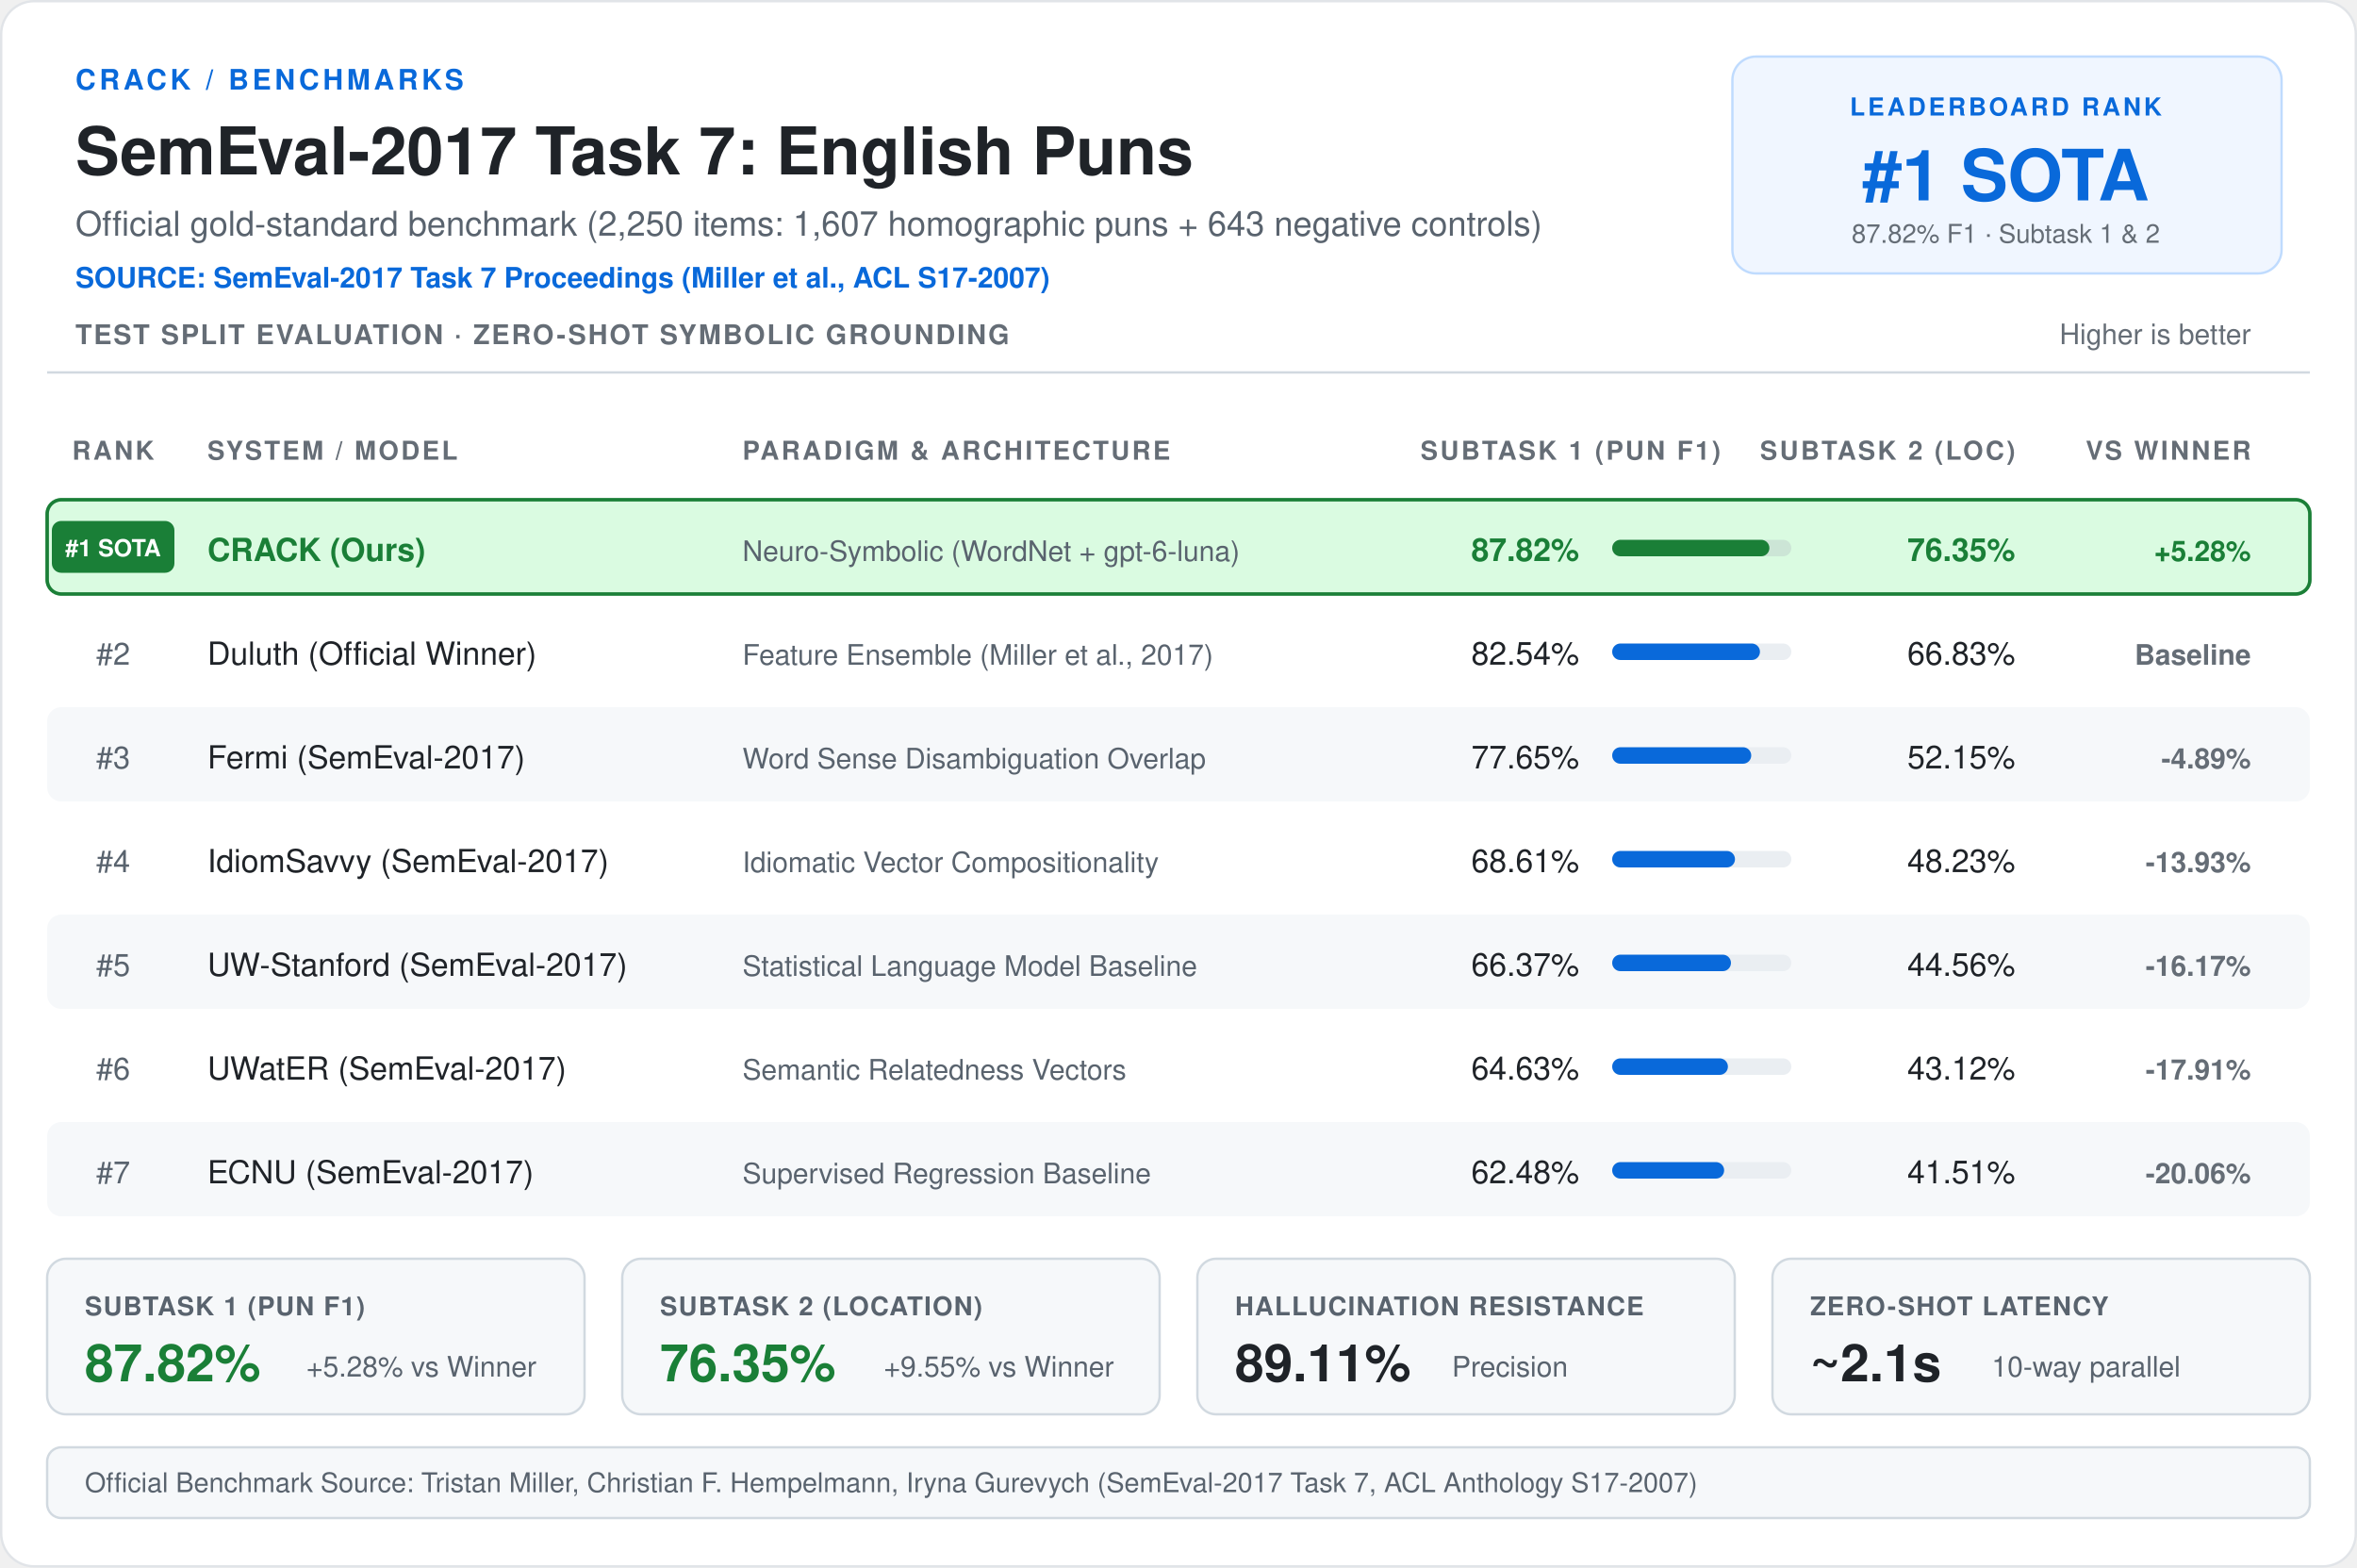
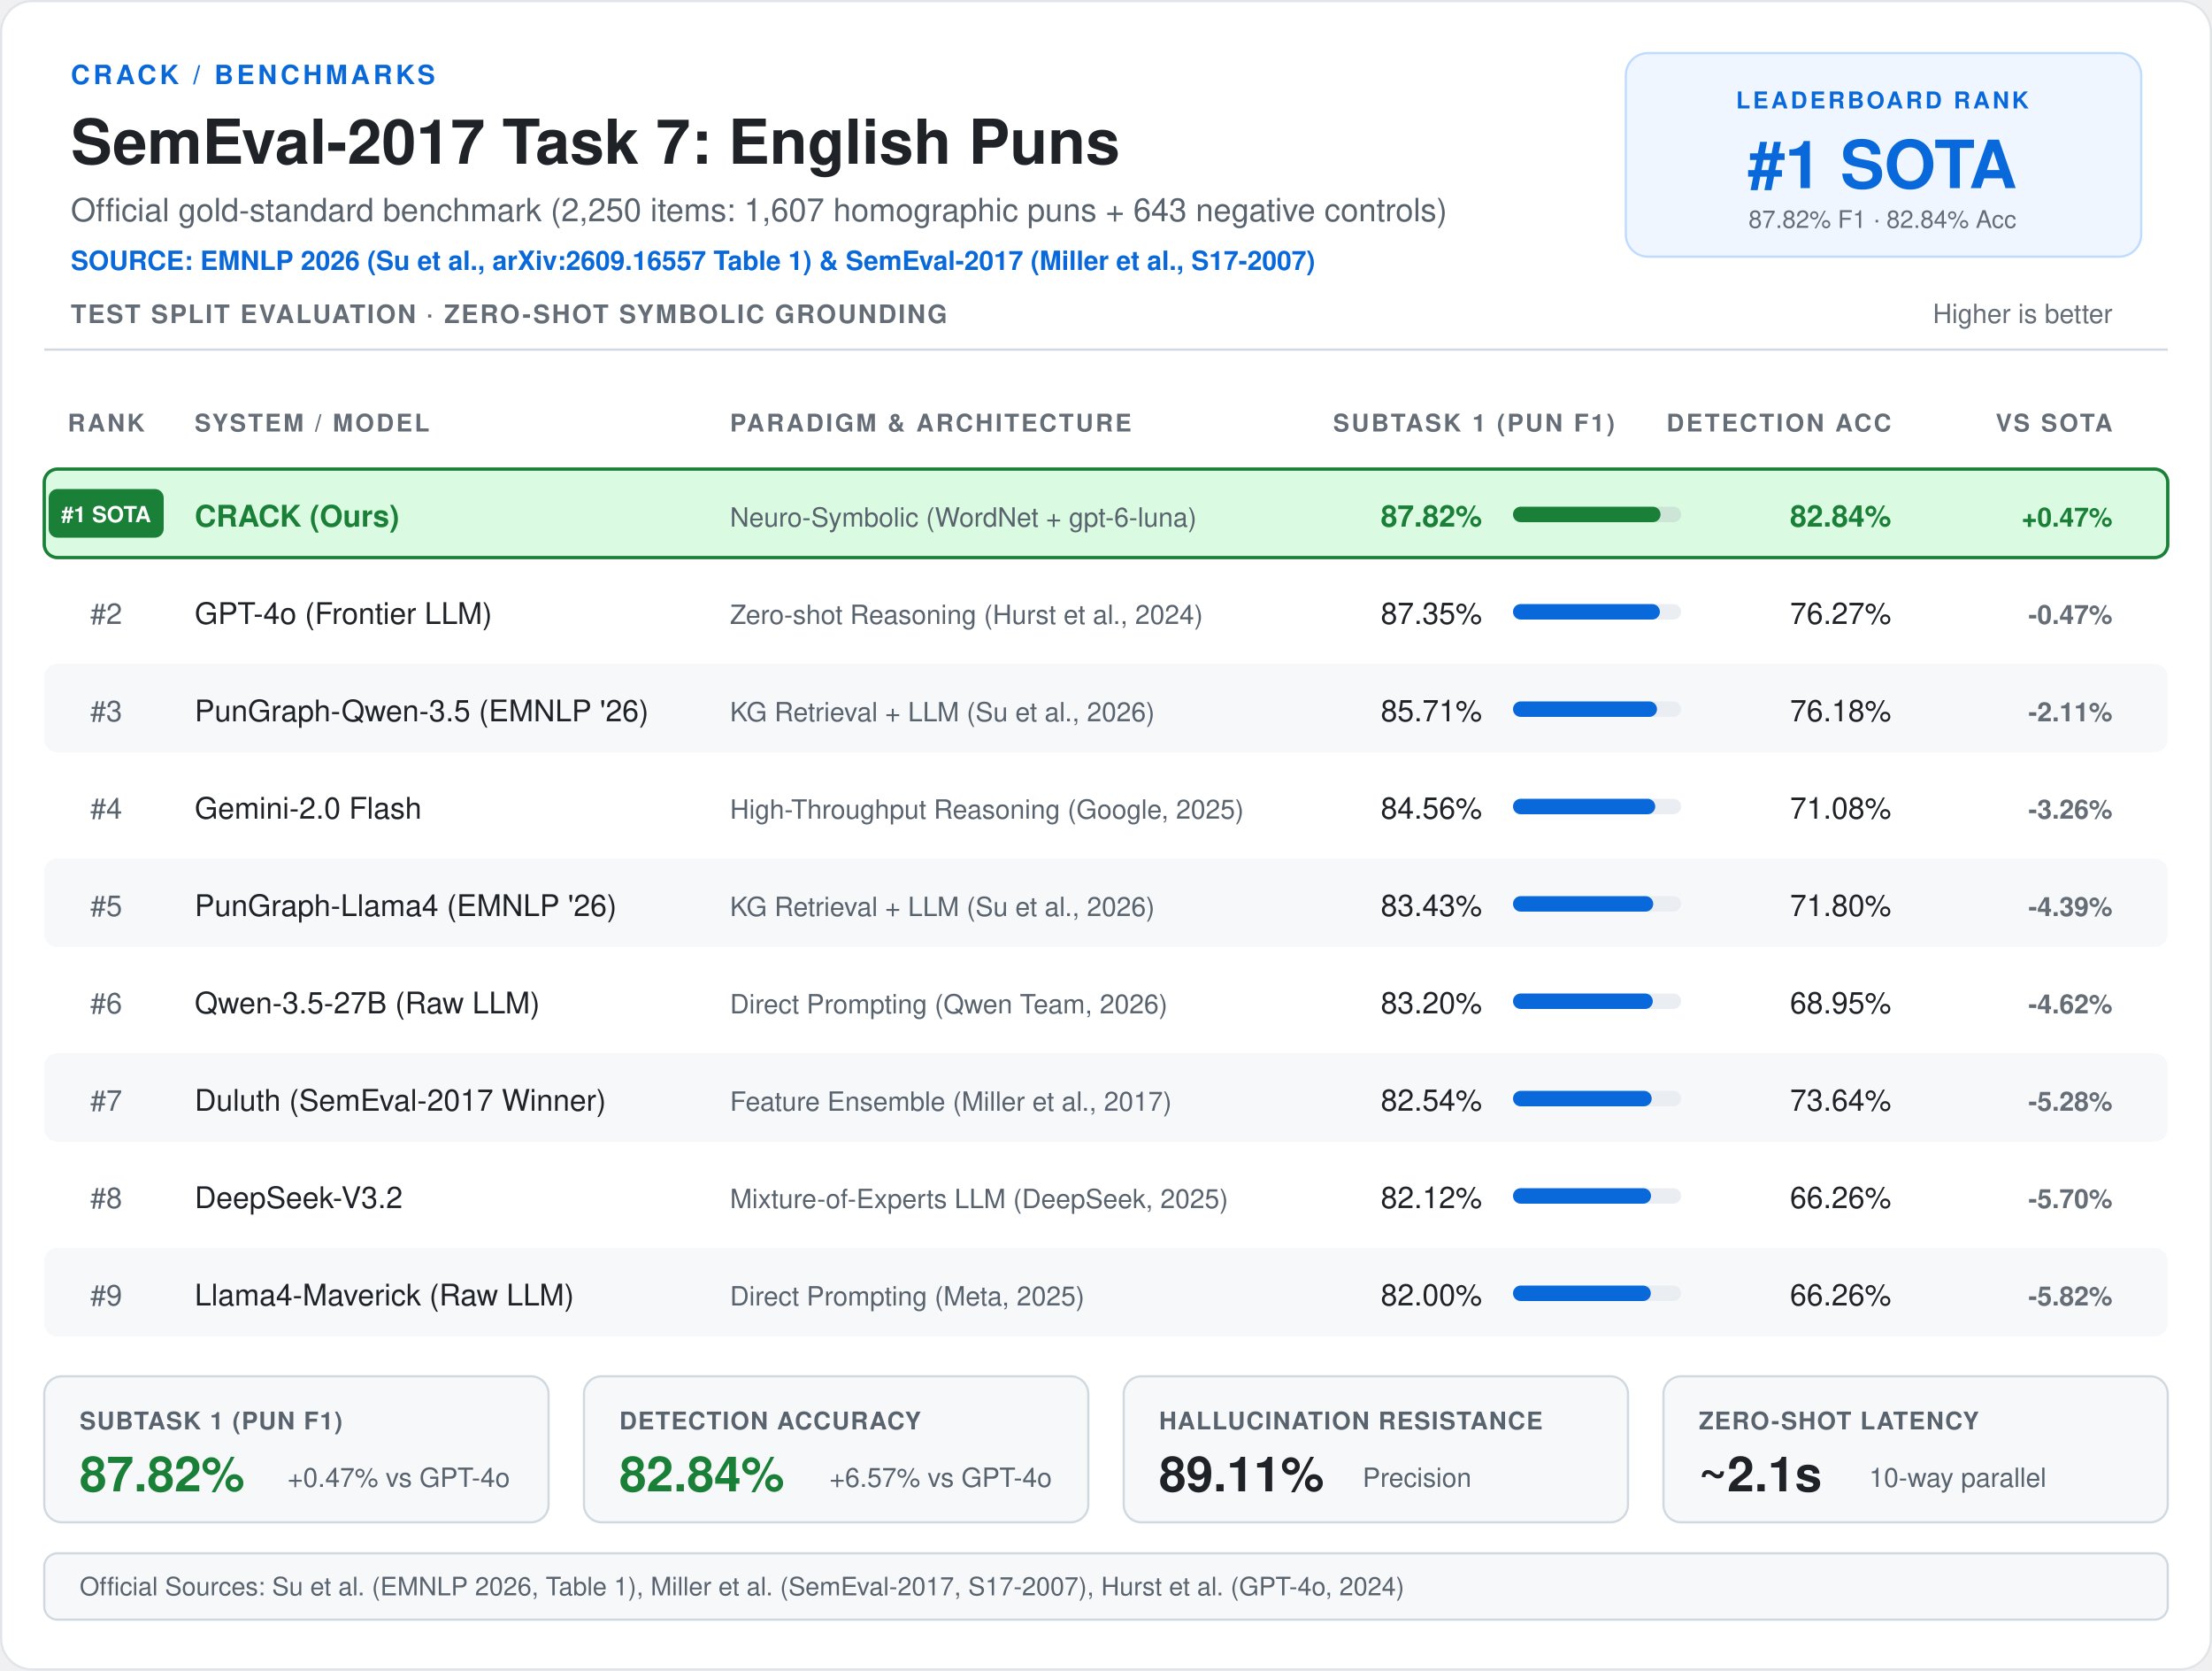
- <svg xmlns="http://www.w3.org/2000/svg" width="1000" height="665" viewBox="0 0 1000 665" role="img" aria-labelledby="title description">
-   <rect x="0.5" y="0.5" width="999" height="664" rx="14" fill="#ffffff" stroke="#e1e4e8" />
+ <svg xmlns="http://www.w3.org/2000/svg" width="1000" height="755" viewBox="0 0 1000 755" role="img" aria-labelledby="title description">
+   <rect x="0.5" y="0.5" width="999" height="754" rx="14" fill="#ffffff" stroke="#e1e4e8" />
  <g font-family="-apple-system, BlinkMacSystemFont, 'Segoe UI', Helvetica, Arial, sans-serif" font-variant-numeric="tabular-nums">
    <text x="32" y="38" fill="#0969da" font-size="12" font-weight="700" text-anchor="start" letter-spacing="1.5">CRACK  /  BENCHMARKS</text>
    <text x="32" y="74" fill="#1f2328" font-size="28" font-weight="700" text-anchor="start">SemEval-2017 Task 7: English Puns</text>
    <text x="32" y="100" fill="#59636e" font-size="14.5" font-weight="400" text-anchor="start">Official gold-standard benchmark (2,250 items: 1,607 homographic puns + 643 negative controls)</text>
-     <text x="32" y="122" fill="#0969da" font-size="12" font-weight="600" text-anchor="start">SOURCE: SemEval-2017 Task 7 Proceedings (Miller et al., ACL S17-2007)</text>
+     <text x="32" y="122" fill="#0969da" font-size="12" font-weight="600" text-anchor="start">SOURCE: EMNLP 2026 (Su et al., arXiv:2609.16557 Table 1) &amp; SemEval-2017 (Miller et al., S17-2007)</text>
    <rect x="735" y="24" width="233" height="92" rx="10" fill="#f0f6ff" stroke="#bfdbfe" />
    <text x="851" y="49" fill="#0969da" font-size="10.5" font-weight="700" text-anchor="middle" letter-spacing="1.2">LEADERBOARD RANK</text>
    <text x="851" y="85" fill="#0969da" font-size="30" font-weight="800" text-anchor="middle">#1 SOTA</text>
-     <text x="851" y="103" fill="#656d76" font-size="11" font-weight="500" text-anchor="middle">87.82% F1 · Subtask 1 &amp; 2</text>
+     <text x="851" y="103" fill="#656d76" font-size="11" font-weight="500" text-anchor="middle">87.82% F1 · 82.84% Acc</text>
    <text x="32" y="146" fill="#656d76" font-size="11.5" font-weight="600" text-anchor="start" letter-spacing="0.8">TEST SPLIT EVALUATION  ·  ZERO-SHOT SYMBOLIC GROUNDING</text>
    <text x="955" y="146" fill="#656d76" font-size="12" font-weight="400" text-anchor="end">Higher is better</text>
    <path d="M20 158 H980" stroke="#d1d9e0" stroke-width="1" />
    <text x="48" y="195" fill="#656d76" font-size="11" font-weight="700" text-anchor="middle" letter-spacing="1">RANK</text>
    <text x="88" y="195" fill="#656d76" font-size="11" font-weight="700" text-anchor="start" letter-spacing="1">SYSTEM / MODEL</text>
-     <text x="315" y="195" fill="#656d76" font-size="11" font-weight="700" text-anchor="start" letter-spacing="1">PARADIGM &amp; ARCHITECTURE</text>
+     <text x="330" y="195" fill="#656d76" font-size="11" font-weight="700" text-anchor="start" letter-spacing="1">PARADIGM &amp; ARCHITECTURE</text>
    <text x="730" y="195" fill="#656d76" font-size="11" font-weight="700" text-anchor="end" letter-spacing="1">SUBTASK 1 (PUN F1)</text>
-     <text x="855" y="195" fill="#656d76" font-size="11" font-weight="700" text-anchor="end" letter-spacing="1">SUBTASK 2 (LOC)</text>
-     <text x="955" y="195" fill="#656d76" font-size="11" font-weight="700" text-anchor="end" letter-spacing="1">VS WINNER</text>
+     <text x="855" y="195" fill="#656d76" font-size="11" font-weight="700" text-anchor="end" letter-spacing="1">DETECTION ACC</text>
+     <text x="955" y="195" fill="#656d76" font-size="11" font-weight="700" text-anchor="end" letter-spacing="1">VS SOTA</text>
    <rect x="20" y="212" width="960" height="40" rx="6" fill="#dafbe1" stroke="#1a7f37" stroke-width="1.5" />
    <rect x="22" y="221" width="52" height="22" rx="4" fill="#1a7f37" />
    <text x="48" y="236" fill="#ffffff" font-size="10" font-weight="700" text-anchor="middle">#1 SOTA</text>
    <text x="88" y="238" fill="#1a7f37" font-size="13.5" font-weight="700" text-anchor="start">CRACK (Ours)</text>
-     <text x="315" y="238" fill="#59636e" font-size="12" font-weight="400" text-anchor="start">Neuro-Symbolic (WordNet + gpt-6-luna)</text>
+     <text x="330" y="238" fill="#59636e" font-size="12" font-weight="400" text-anchor="start">Neuro-Symbolic (WordNet + gpt-6-luna)</text>
    <text x="670" y="238" fill="#1a7f37" font-size="13.5" font-weight="700" text-anchor="end">87.82%</text>
    <rect x="684" y="229" width="76" height="7" rx="3.5" fill="#cce5d6" />
    <rect x="684" y="229" width="66.7" height="7" rx="3.5" fill="#1a7f37" />
-     <text x="855" y="238" fill="#1a7f37" font-size="13.5" font-weight="700" text-anchor="end">76.35%</text>
-     <text x="955" y="238" fill="#1a7f37" font-size="12" font-weight="600" text-anchor="end">+5.28%</text>
+     <text x="855" y="238" fill="#1a7f37" font-size="13.5" font-weight="700" text-anchor="end">82.84%</text>
+     <text x="955" y="238" fill="#1a7f37" font-size="12" font-weight="600" text-anchor="end">+0.47%</text>
    <rect x="20" y="256" width="960" height="40" rx="6" fill="#ffffff" />
    <text x="48" y="282" fill="#59636e" font-size="13" font-weight="500" text-anchor="middle">#2</text>
-     <text x="88" y="282" fill="#1f2328" font-size="13.5" font-weight="500" text-anchor="start">Duluth (Official Winner)</text>
-     <text x="315" y="282" fill="#59636e" font-size="12" font-weight="400" text-anchor="start">Feature Ensemble (Miller et al., 2017)</text>
-     <text x="670" y="282" fill="#1f2328" font-size="13.5" font-weight="500" text-anchor="end">82.54%</text>
+     <text x="88" y="282" fill="#1f2328" font-size="13.5" font-weight="500" text-anchor="start">GPT-4o (Frontier LLM)</text>
+     <text x="330" y="282" fill="#59636e" font-size="12" font-weight="400" text-anchor="start">Zero-shot Reasoning (Hurst et al., 2024)</text>
+     <text x="670" y="282" fill="#1f2328" font-size="13.5" font-weight="500" text-anchor="end">87.35%</text>
    <rect x="684" y="273" width="76" height="7" rx="3.5" fill="#eaeef2" />
-     <rect x="684" y="273" width="62.7" height="7" rx="3.5" fill="#0969da" />
-     <text x="855" y="282" fill="#1f2328" font-size="13.5" font-weight="500" text-anchor="end">66.83%</text>
-     <text x="955" y="282" fill="#656d76" font-size="12" font-weight="600" text-anchor="end">Baseline</text>
+     <rect x="684" y="273" width="66.4" height="7" rx="3.5" fill="#0969da" />
+     <text x="855" y="282" fill="#1f2328" font-size="13.5" font-weight="500" text-anchor="end">76.27%</text>
+     <text x="955" y="282" fill="#656d76" font-size="12" font-weight="600" text-anchor="end">-0.47%</text>
    <rect x="20" y="300" width="960" height="40" rx="6" fill="#f6f8fa" />
    <text x="48" y="326" fill="#59636e" font-size="13" font-weight="500" text-anchor="middle">#3</text>
-     <text x="88" y="326" fill="#1f2328" font-size="13.5" font-weight="500" text-anchor="start">Fermi (SemEval-2017)</text>
-     <text x="315" y="326" fill="#59636e" font-size="12" font-weight="400" text-anchor="start">Word Sense Disambiguation Overlap</text>
-     <text x="670" y="326" fill="#1f2328" font-size="13.5" font-weight="500" text-anchor="end">77.65%</text>
+     <text x="88" y="326" fill="#1f2328" font-size="13.5" font-weight="500" text-anchor="start">PunGraph-Qwen-3.5 (EMNLP '26)</text>
+     <text x="330" y="326" fill="#59636e" font-size="12" font-weight="400" text-anchor="start">KG Retrieval + LLM (Su et al., 2026)</text>
+     <text x="670" y="326" fill="#1f2328" font-size="13.5" font-weight="500" text-anchor="end">85.71%</text>
    <rect x="684" y="317" width="76" height="7" rx="3.5" fill="#eaeef2" />
-     <rect x="684" y="317" width="59.0" height="7" rx="3.5" fill="#0969da" />
-     <text x="855" y="326" fill="#1f2328" font-size="13.5" font-weight="500" text-anchor="end">52.15%</text>
-     <text x="955" y="326" fill="#656d76" font-size="12" font-weight="600" text-anchor="end">-4.89%</text>
+     <rect x="684" y="317" width="65.1" height="7" rx="3.5" fill="#0969da" />
+     <text x="855" y="326" fill="#1f2328" font-size="13.5" font-weight="500" text-anchor="end">76.18%</text>
+     <text x="955" y="326" fill="#656d76" font-size="12" font-weight="600" text-anchor="end">-2.11%</text>
    <rect x="20" y="344" width="960" height="40" rx="6" fill="#ffffff" />
    <text x="48" y="370" fill="#59636e" font-size="13" font-weight="500" text-anchor="middle">#4</text>
-     <text x="88" y="370" fill="#1f2328" font-size="13.5" font-weight="500" text-anchor="start">IdiomSavvy (SemEval-2017)</text>
-     <text x="315" y="370" fill="#59636e" font-size="12" font-weight="400" text-anchor="start">Idiomatic Vector Compositionality</text>
-     <text x="670" y="370" fill="#1f2328" font-size="13.5" font-weight="500" text-anchor="end">68.61%</text>
+     <text x="88" y="370" fill="#1f2328" font-size="13.5" font-weight="500" text-anchor="start">Gemini-2.0 Flash</text>
+     <text x="330" y="370" fill="#59636e" font-size="12" font-weight="400" text-anchor="start">High-Throughput Reasoning (Google, 2025)</text>
+     <text x="670" y="370" fill="#1f2328" font-size="13.5" font-weight="500" text-anchor="end">84.56%</text>
    <rect x="684" y="361" width="76" height="7" rx="3.5" fill="#eaeef2" />
-     <rect x="684" y="361" width="52.1" height="7" rx="3.5" fill="#0969da" />
-     <text x="855" y="370" fill="#1f2328" font-size="13.5" font-weight="500" text-anchor="end">48.23%</text>
-     <text x="955" y="370" fill="#656d76" font-size="12" font-weight="600" text-anchor="end">-13.93%</text>
+     <rect x="684" y="361" width="64.3" height="7" rx="3.5" fill="#0969da" />
+     <text x="855" y="370" fill="#1f2328" font-size="13.5" font-weight="500" text-anchor="end">71.08%</text>
+     <text x="955" y="370" fill="#656d76" font-size="12" font-weight="600" text-anchor="end">-3.26%</text>
    <rect x="20" y="388" width="960" height="40" rx="6" fill="#f6f8fa" />
    <text x="48" y="414" fill="#59636e" font-size="13" font-weight="500" text-anchor="middle">#5</text>
-     <text x="88" y="414" fill="#1f2328" font-size="13.5" font-weight="500" text-anchor="start">UW-Stanford (SemEval-2017)</text>
-     <text x="315" y="414" fill="#59636e" font-size="12" font-weight="400" text-anchor="start">Statistical Language Model Baseline</text>
-     <text x="670" y="414" fill="#1f2328" font-size="13.5" font-weight="500" text-anchor="end">66.37%</text>
+     <text x="88" y="414" fill="#1f2328" font-size="13.5" font-weight="500" text-anchor="start">PunGraph-Llama4 (EMNLP '26)</text>
+     <text x="330" y="414" fill="#59636e" font-size="12" font-weight="400" text-anchor="start">KG Retrieval + LLM (Su et al., 2026)</text>
+     <text x="670" y="414" fill="#1f2328" font-size="13.5" font-weight="500" text-anchor="end">83.43%</text>
    <rect x="684" y="405" width="76" height="7" rx="3.5" fill="#eaeef2" />
-     <rect x="684" y="405" width="50.4" height="7" rx="3.5" fill="#0969da" />
-     <text x="855" y="414" fill="#1f2328" font-size="13.5" font-weight="500" text-anchor="end">44.56%</text>
-     <text x="955" y="414" fill="#656d76" font-size="12" font-weight="600" text-anchor="end">-16.17%</text>
+     <rect x="684" y="405" width="63.4" height="7" rx="3.5" fill="#0969da" />
+     <text x="855" y="414" fill="#1f2328" font-size="13.5" font-weight="500" text-anchor="end">71.80%</text>
+     <text x="955" y="414" fill="#656d76" font-size="12" font-weight="600" text-anchor="end">-4.39%</text>
    <rect x="20" y="432" width="960" height="40" rx="6" fill="#ffffff" />
    <text x="48" y="458" fill="#59636e" font-size="13" font-weight="500" text-anchor="middle">#6</text>
-     <text x="88" y="458" fill="#1f2328" font-size="13.5" font-weight="500" text-anchor="start">UWatER (SemEval-2017)</text>
-     <text x="315" y="458" fill="#59636e" font-size="12" font-weight="400" text-anchor="start">Semantic Relatedness Vectors</text>
-     <text x="670" y="458" fill="#1f2328" font-size="13.5" font-weight="500" text-anchor="end">64.63%</text>
+     <text x="88" y="458" fill="#1f2328" font-size="13.5" font-weight="500" text-anchor="start">Qwen-3.5-27B (Raw LLM)</text>
+     <text x="330" y="458" fill="#59636e" font-size="12" font-weight="400" text-anchor="start">Direct Prompting (Qwen Team, 2026)</text>
+     <text x="670" y="458" fill="#1f2328" font-size="13.5" font-weight="500" text-anchor="end">83.20%</text>
    <rect x="684" y="449" width="76" height="7" rx="3.5" fill="#eaeef2" />
-     <rect x="684" y="449" width="49.1" height="7" rx="3.5" fill="#0969da" />
-     <text x="855" y="458" fill="#1f2328" font-size="13.5" font-weight="500" text-anchor="end">43.12%</text>
-     <text x="955" y="458" fill="#656d76" font-size="12" font-weight="600" text-anchor="end">-17.91%</text>
+     <rect x="684" y="449" width="63.2" height="7" rx="3.5" fill="#0969da" />
+     <text x="855" y="458" fill="#1f2328" font-size="13.5" font-weight="500" text-anchor="end">68.95%</text>
+     <text x="955" y="458" fill="#656d76" font-size="12" font-weight="600" text-anchor="end">-4.62%</text>
    <rect x="20" y="476" width="960" height="40" rx="6" fill="#f6f8fa" />
    <text x="48" y="502" fill="#59636e" font-size="13" font-weight="500" text-anchor="middle">#7</text>
-     <text x="88" y="502" fill="#1f2328" font-size="13.5" font-weight="500" text-anchor="start">ECNU (SemEval-2017)</text>
-     <text x="315" y="502" fill="#59636e" font-size="12" font-weight="400" text-anchor="start">Supervised Regression Baseline</text>
-     <text x="670" y="502" fill="#1f2328" font-size="13.5" font-weight="500" text-anchor="end">62.48%</text>
+     <text x="88" y="502" fill="#1f2328" font-size="13.5" font-weight="500" text-anchor="start">Duluth (SemEval-2017 Winner)</text>
+     <text x="330" y="502" fill="#59636e" font-size="12" font-weight="400" text-anchor="start">Feature Ensemble (Miller et al., 2017)</text>
+     <text x="670" y="502" fill="#1f2328" font-size="13.5" font-weight="500" text-anchor="end">82.54%</text>
    <rect x="684" y="493" width="76" height="7" rx="3.5" fill="#eaeef2" />
-     <rect x="684" y="493" width="47.5" height="7" rx="3.5" fill="#0969da" />
-     <text x="855" y="502" fill="#1f2328" font-size="13.5" font-weight="500" text-anchor="end">41.51%</text>
-     <text x="955" y="502" fill="#656d76" font-size="12" font-weight="600" text-anchor="end">-20.06%</text>
-     <g transform="translate(20, 534)">
+     <rect x="684" y="493" width="62.7" height="7" rx="3.5" fill="#0969da" />
+     <text x="855" y="502" fill="#1f2328" font-size="13.5" font-weight="500" text-anchor="end">73.64%</text>
+     <text x="955" y="502" fill="#656d76" font-size="12" font-weight="600" text-anchor="end">-5.28%</text>
+     <rect x="20" y="520" width="960" height="40" rx="6" fill="#ffffff" />
+     <text x="48" y="546" fill="#59636e" font-size="13" font-weight="500" text-anchor="middle">#8</text>
+     <text x="88" y="546" fill="#1f2328" font-size="13.5" font-weight="500" text-anchor="start">DeepSeek-V3.2</text>
+     <text x="330" y="546" fill="#59636e" font-size="12" font-weight="400" text-anchor="start">Mixture-of-Experts LLM (DeepSeek, 2025)</text>
+     <text x="670" y="546" fill="#1f2328" font-size="13.5" font-weight="500" text-anchor="end">82.12%</text>
+     <rect x="684" y="537" width="76" height="7" rx="3.5" fill="#eaeef2" />
+     <rect x="684" y="537" width="62.4" height="7" rx="3.5" fill="#0969da" />
+     <text x="855" y="546" fill="#1f2328" font-size="13.5" font-weight="500" text-anchor="end">66.26%</text>
+     <text x="955" y="546" fill="#656d76" font-size="12" font-weight="600" text-anchor="end">-5.70%</text>
+     <rect x="20" y="564" width="960" height="40" rx="6" fill="#f6f8fa" />
+     <text x="48" y="590" fill="#59636e" font-size="13" font-weight="500" text-anchor="middle">#9</text>
+     <text x="88" y="590" fill="#1f2328" font-size="13.5" font-weight="500" text-anchor="start">Llama4-Maverick (Raw LLM)</text>
+     <text x="330" y="590" fill="#59636e" font-size="12" font-weight="400" text-anchor="start">Direct Prompting (Meta, 2025)</text>
+     <text x="670" y="590" fill="#1f2328" font-size="13.5" font-weight="500" text-anchor="end">82.00%</text>
+     <rect x="684" y="581" width="76" height="7" rx="3.5" fill="#eaeef2" />
+     <rect x="684" y="581" width="62.3" height="7" rx="3.5" fill="#0969da" />
+     <text x="855" y="590" fill="#1f2328" font-size="13.5" font-weight="500" text-anchor="end">66.26%</text>
+     <text x="955" y="590" fill="#656d76" font-size="12" font-weight="600" text-anchor="end">-5.82%</text>
+     <g transform="translate(20, 622)">
      <rect x="0" y="0" width="228" height="66" rx="8" fill="#f6f8fa" stroke="#d1d9e0" />
      <text x="16" y="24" fill="#59636e" font-size="11" font-weight="600" letter-spacing="0.5">SUBTASK 1 (PUN F1)</text>
      <text x="16" y="52" fill="#1a7f37" font-size="22" font-weight="700">87.82%</text>
-       <text x="110" y="50" fill="#59636e" font-size="12" font-weight="500">+5.28% vs Winner</text>
+       <text x="110" y="50" fill="#59636e" font-size="12" font-weight="500">+0.47% vs GPT-4o</text>
      <rect x="244" y="0" width="228" height="66" rx="8" fill="#f6f8fa" stroke="#d1d9e0" />
-       <text x="260" y="24" fill="#59636e" font-size="11" font-weight="600" letter-spacing="0.5">SUBTASK 2 (LOCATION)</text>
-       <text x="260" y="52" fill="#1a7f37" font-size="22" font-weight="700">76.35%</text>
-       <text x="355" y="50" fill="#59636e" font-size="12" font-weight="500">+9.55% vs Winner</text>
+       <text x="260" y="24" fill="#59636e" font-size="11" font-weight="600" letter-spacing="0.5">DETECTION ACCURACY</text>
+       <text x="260" y="52" fill="#1a7f37" font-size="22" font-weight="700">82.84%</text>
+       <text x="355" y="50" fill="#59636e" font-size="12" font-weight="500">+6.57% vs GPT-4o</text>
      <rect x="488" y="0" width="228" height="66" rx="8" fill="#f6f8fa" stroke="#d1d9e0" />
      <text x="504" y="24" fill="#59636e" font-size="11" font-weight="600" letter-spacing="0.5">HALLUCINATION RESISTANCE</text>
      <text x="504" y="52" fill="#1f2328" font-size="22" font-weight="700">89.11%</text>
      <text x="596" y="50" fill="#59636e" font-size="12" font-weight="500">Precision</text>
      <rect x="732" y="0" width="228" height="66" rx="8" fill="#f6f8fa" stroke="#d1d9e0" />
      <text x="748" y="24" fill="#59636e" font-size="11" font-weight="600" letter-spacing="0.5">ZERO-SHOT LATENCY</text>
      <text x="748" y="52" fill="#1f2328" font-size="22" font-weight="700">~2.1s</text>
      <text x="825" y="50" fill="#59636e" font-size="12" font-weight="500">10-way parallel</text>
    </g>
-     <g transform="translate(20, 614)">
+     <g transform="translate(20, 702)">
      <rect x="0" y="0" width="960" height="30" rx="6" fill="#f6f8fa" stroke="#d1d9e0" />
-       <text x="16" y="19" fill="#59636e" font-size="11.5" font-weight="500">Official Benchmark Source: Tristan Miller, Christian F. Hempelmann, Iryna Gurevych (SemEval-2017 Task 7, ACL Anthology S17-2007)</text>
+       <text x="16" y="19" fill="#59636e" font-size="11.5" font-weight="500">Official Sources: Su et al. (EMNLP 2026, Table 1), Miller et al. (SemEval-2017, S17-2007), Hurst et al. (GPT-4o, 2024)</text>
    </g>
  </g>
</svg>
